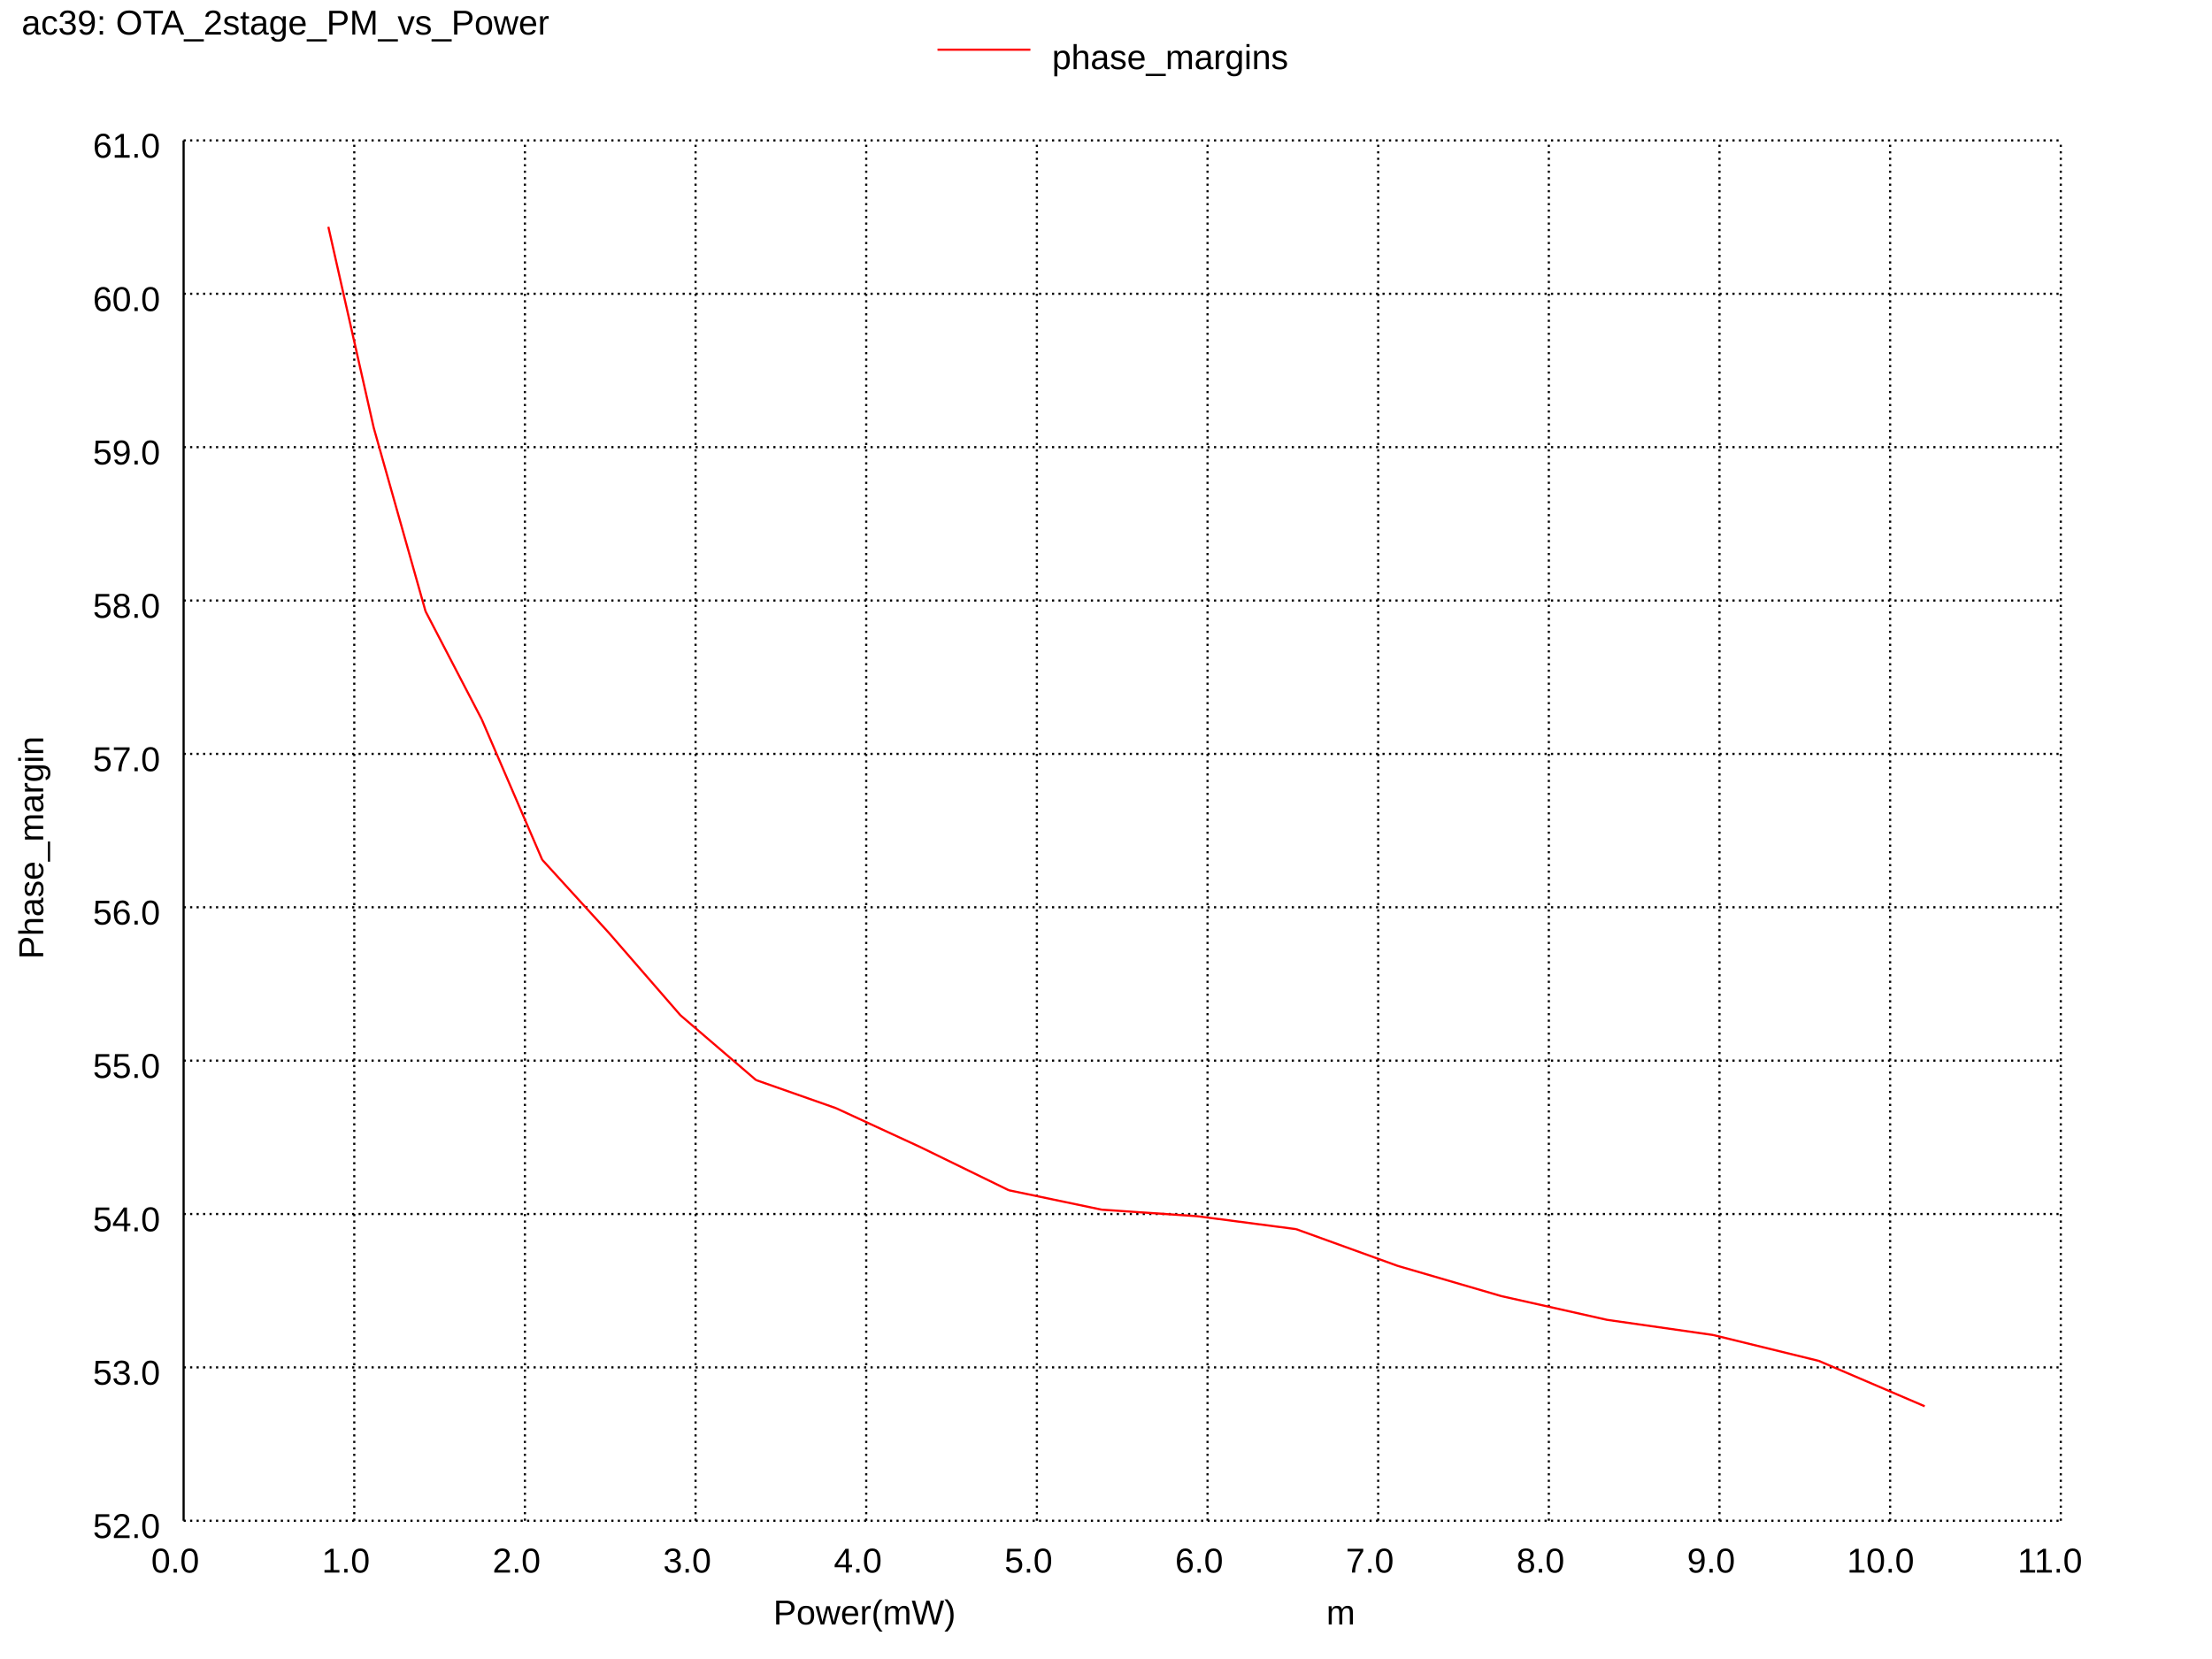
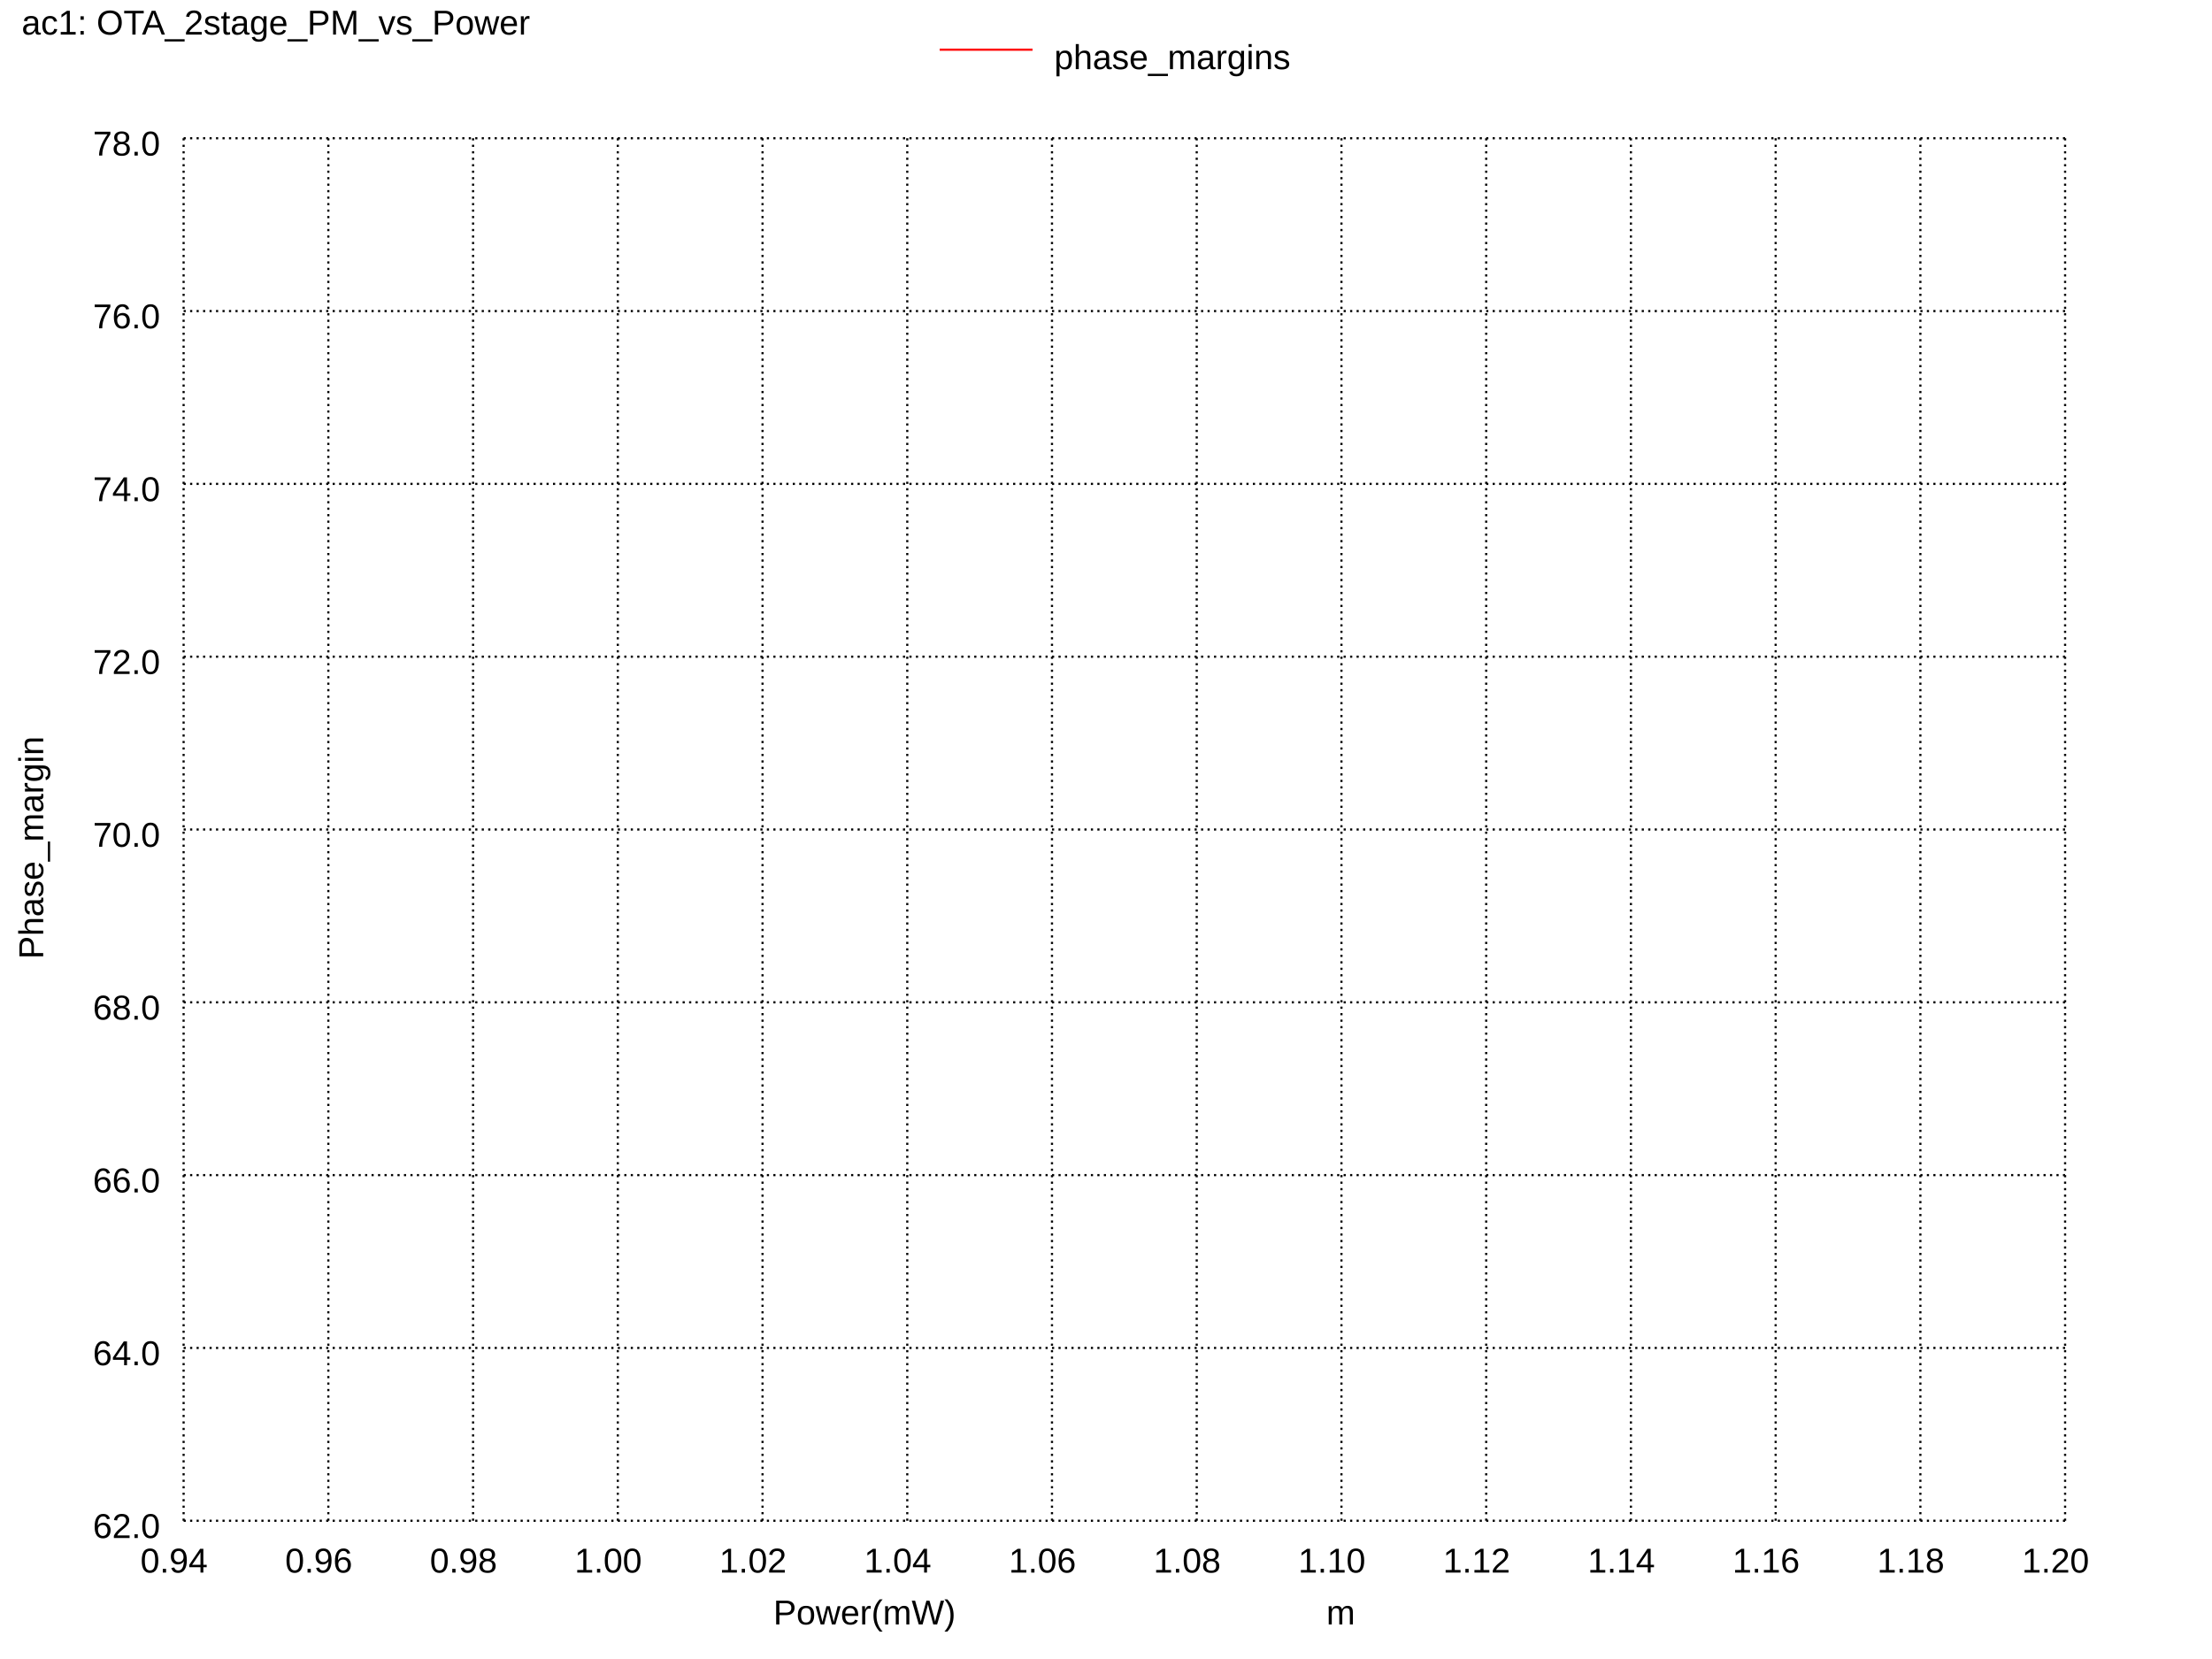
<svg xmlns="http://www.w3.org/2000/svg" version="1.1" width="100%" height="100%" viewBox="0 0 1024 768" style="fill: none; font-family: Arial;  font: Arial; ">
  <rect x="0" y="0" width="1024" height="768" fill="white" stroke="none" />
  <text stroke="none" fill="black" font-size="16" x="358" y="752">
Power(mW)
</text>
  <text transform="rotate(-90, 20, 444)" stroke="none" fill="black" font-size="16" x="20" y="444">
Phase_margin
</text>
  <text stroke="none" fill="black" font-size="16" x="10" y="16">
- ac39: OTA_2stage_PM_vs_Power
+ ac1: OTA_2stage_PM_vs_Power
</text>
-   <path stroke="black" d="M85 704l0 -639" />
-   <text stroke="none" fill="black" font-size="16" x="70" y="728">
- 0.0
+   <path stroke="black" stroke-dasharray="1,2" d="M85 704l0 -640" />
+   <text stroke="none" fill="black" font-size="16" x="65" y="728">
+ 0.94
</text>
-   <path stroke="black" stroke-dasharray="1,2" d="M164 704l0 -639" />
-   <text stroke="none" fill="black" font-size="16" x="149" y="728">
- 1.0
+   <path stroke="black" stroke-dasharray="1,2" d="M152 704l0 -640" />
+   <text stroke="none" fill="black" font-size="16" x="132" y="728">
+ 0.96
</text>
-   <path stroke="black" stroke-dasharray="1,2" d="M243 704l0 -639" />
-   <text stroke="none" fill="black" font-size="16" x="228" y="728">
- 2.0
+   <path stroke="black" stroke-dasharray="1,2" d="M219 704l0 -640" />
+   <text stroke="none" fill="black" font-size="16" x="199" y="728">
+ 0.98
</text>
-   <path stroke="black" stroke-dasharray="1,2" d="M322 704l0 -639" />
-   <text stroke="none" fill="black" font-size="16" x="307" y="728">
- 3.0
+   <path stroke="black" stroke-dasharray="1,2" d="M286 704l0 -640" />
+   <text stroke="none" fill="black" font-size="16" x="266" y="728">
+ 1.00
</text>
-   <path stroke="black" stroke-dasharray="1,2" d="M401 704l0 -639" />
-   <text stroke="none" fill="black" font-size="16" x="386" y="728">
- 4.0
+   <path stroke="black" stroke-dasharray="1,2" d="M353 704l0 -640" />
+   <text stroke="none" fill="black" font-size="16" x="333" y="728">
+ 1.02
</text>
-   <path stroke="black" stroke-dasharray="1,2" d="M480 704l0 -639" />
-   <text stroke="none" fill="black" font-size="16" x="465" y="728">
- 5.0
+   <path stroke="black" stroke-dasharray="1,2" d="M420 704l0 -640" />
+   <text stroke="none" fill="black" font-size="16" x="400" y="728">
+ 1.04
</text>
-   <path stroke="black" stroke-dasharray="1,2" d="M559 704l0 -639" />
-   <text stroke="none" fill="black" font-size="16" x="544" y="728">
- 6.0
+   <path stroke="black" stroke-dasharray="1,2" d="M487 704l0 -640" />
+   <text stroke="none" fill="black" font-size="16" x="467" y="728">
+ 1.06
</text>
-   <path stroke="black" stroke-dasharray="1,2" d="M638 704l0 -639" />
-   <text stroke="none" fill="black" font-size="16" x="623" y="728">
- 7.0
+   <path stroke="black" stroke-dasharray="1,2" d="M554 704l0 -640" />
+   <text stroke="none" fill="black" font-size="16" x="534" y="728">
+ 1.08
</text>
-   <path stroke="black" stroke-dasharray="1,2" d="M717 704l0 -639" />
-   <text stroke="none" fill="black" font-size="16" x="702" y="728">
- 8.0
+   <path stroke="black" stroke-dasharray="1,2" d="M621 704l0 -640" />
+   <text stroke="none" fill="black" font-size="16" x="601" y="728">
+ 1.10
</text>
-   <path stroke="black" stroke-dasharray="1,2" d="M796 704l0 -639" />
-   <text stroke="none" fill="black" font-size="16" x="781" y="728">
- 9.0
+   <path stroke="black" stroke-dasharray="1,2" d="M688 704l0 -640" />
+   <text stroke="none" fill="black" font-size="16" x="668" y="728">
+ 1.12
</text>
-   <path stroke="black" stroke-dasharray="1,2" d="M875 704l0 -639" />
-   <text stroke="none" fill="black" font-size="16" x="855" y="728">
- 10.0
+   <path stroke="black" stroke-dasharray="1,2" d="M755 704l0 -640" />
+   <text stroke="none" fill="black" font-size="16" x="735" y="728">
+ 1.14
</text>
-   <path stroke="black" stroke-dasharray="1,2" d="M954 704l0 -639" />
-   <text stroke="none" fill="black" font-size="16" x="934" y="728">
- 11.0
+   <path stroke="black" stroke-dasharray="1,2" d="M822 704l0 -640" />
+   <text stroke="none" fill="black" font-size="16" x="802" y="728">
+ 1.16
+ </text>
+   <path stroke="black" stroke-dasharray="1,2" d="M889 704l0 -640" />
+   <text stroke="none" fill="black" font-size="16" x="869" y="728">
+ 1.18
+ </text>
+   <path stroke="black" stroke-dasharray="1,2" d="M956 704l0 -640" />
+   <text stroke="none" fill="black" font-size="16" x="936" y="728">
+ 1.20
</text>
  <text stroke="none" fill="black" font-size="16" x="614" y="752">
m     
</text>
-   <path stroke="black" stroke-dasharray="1,2" d="M85 704l869 0" />
+   <path stroke="black" stroke-dasharray="1,2" d="M85 704l871 0" />
  <text stroke="none" fill="black" font-size="16" x="43" y="712">
- 52.0
+ 62.0
</text>
-   <path stroke="black" stroke-dasharray="1,2" d="M85 633l869 0" />
-   <text stroke="none" fill="black" font-size="16" x="43" y="641">
- 53.0
+   <path stroke="black" stroke-dasharray="1,2" d="M85 624l871 0" />
+   <text stroke="none" fill="black" font-size="16" x="43" y="632">
+ 64.0
</text>
-   <path stroke="black" stroke-dasharray="1,2" d="M85 562l869 0" />
-   <text stroke="none" fill="black" font-size="16" x="43" y="570">
- 54.0
+   <path stroke="black" stroke-dasharray="1,2" d="M85 544l871 0" />
+   <text stroke="none" fill="black" font-size="16" x="43" y="552">
+ 66.0
</text>
-   <path stroke="black" stroke-dasharray="1,2" d="M85 491l869 0" />
-   <text stroke="none" fill="black" font-size="16" x="43" y="499">
- 55.0
+   <path stroke="black" stroke-dasharray="1,2" d="M85 464l871 0" />
+   <text stroke="none" fill="black" font-size="16" x="43" y="472">
+ 68.0
</text>
-   <path stroke="black" stroke-dasharray="1,2" d="M85 420l869 0" />
-   <text stroke="none" fill="black" font-size="16" x="43" y="428">
- 56.0
+   <path stroke="black" stroke-dasharray="1,2" d="M85 384l871 0" />
+   <text stroke="none" fill="black" font-size="16" x="43" y="392">
+ 70.0
</text>
-   <path stroke="black" stroke-dasharray="1,2" d="M85 349l869 0" />
-   <text stroke="none" fill="black" font-size="16" x="43" y="357">
- 57.0
+   <path stroke="black" stroke-dasharray="1,2" d="M85 304l871 0" />
+   <text stroke="none" fill="black" font-size="16" x="43" y="312">
+ 72.0
</text>
-   <path stroke="black" stroke-dasharray="1,2" d="M85 278l869 0" />
-   <text stroke="none" fill="black" font-size="16" x="43" y="286">
- 58.0
+   <path stroke="black" stroke-dasharray="1,2" d="M85 224l871 0" />
+   <text stroke="none" fill="black" font-size="16" x="43" y="232">
+ 74.0
</text>
-   <path stroke="black" stroke-dasharray="1,2" d="M85 207l869 0" />
-   <text stroke="none" fill="black" font-size="16" x="43" y="215">
- 59.0
+   <path stroke="black" stroke-dasharray="1,2" d="M85 144l871 0" />
+   <text stroke="none" fill="black" font-size="16" x="43" y="152">
+ 76.0
</text>
-   <path stroke="black" stroke-dasharray="1,2" d="M85 136l869 0" />
-   <text stroke="none" fill="black" font-size="16" x="43" y="144">
- 60.0
- </text>
-   <path stroke="black" stroke-dasharray="1,2" d="M85 65l869 0" />
-   <text stroke="none" fill="black" font-size="16" x="43" y="73">
- 61.0
+   <path stroke="black" stroke-dasharray="1,2" d="M85 64l871 0" />
+   <text stroke="none" fill="black" font-size="16" x="43" y="72">
+ 78.0
</text>
  <text stroke="none" fill="black" font-size="16" x="10" y="32">
     
</text>
-   <path stroke="red" d="M434 23l43 0" />
-   <text stroke="none" fill="black" font-size="16" x="487" y="32">
+   <path stroke="red" d="M435 23l43 0" />
+   <text stroke="none" fill="black" font-size="16" x="488" y="32">
phase_margins
</text>
-   <path stroke="red" d="M842 630l49 21M793 618l49 12M744 611l49 7M695 600l49 11M647 586l48 14M600 569l47 17M554 563l46 6M510 560l44 3M467 551l43 9M426 531l41 20M387 513l39 18M350 500l37 13M315 470l35 30M282 432l33 38M251 398l31 34M223 333l28 65" />
-   <path stroke="red" d="M197 283l26 50M173 198l24 85M152 105l21 93" />
</svg>
